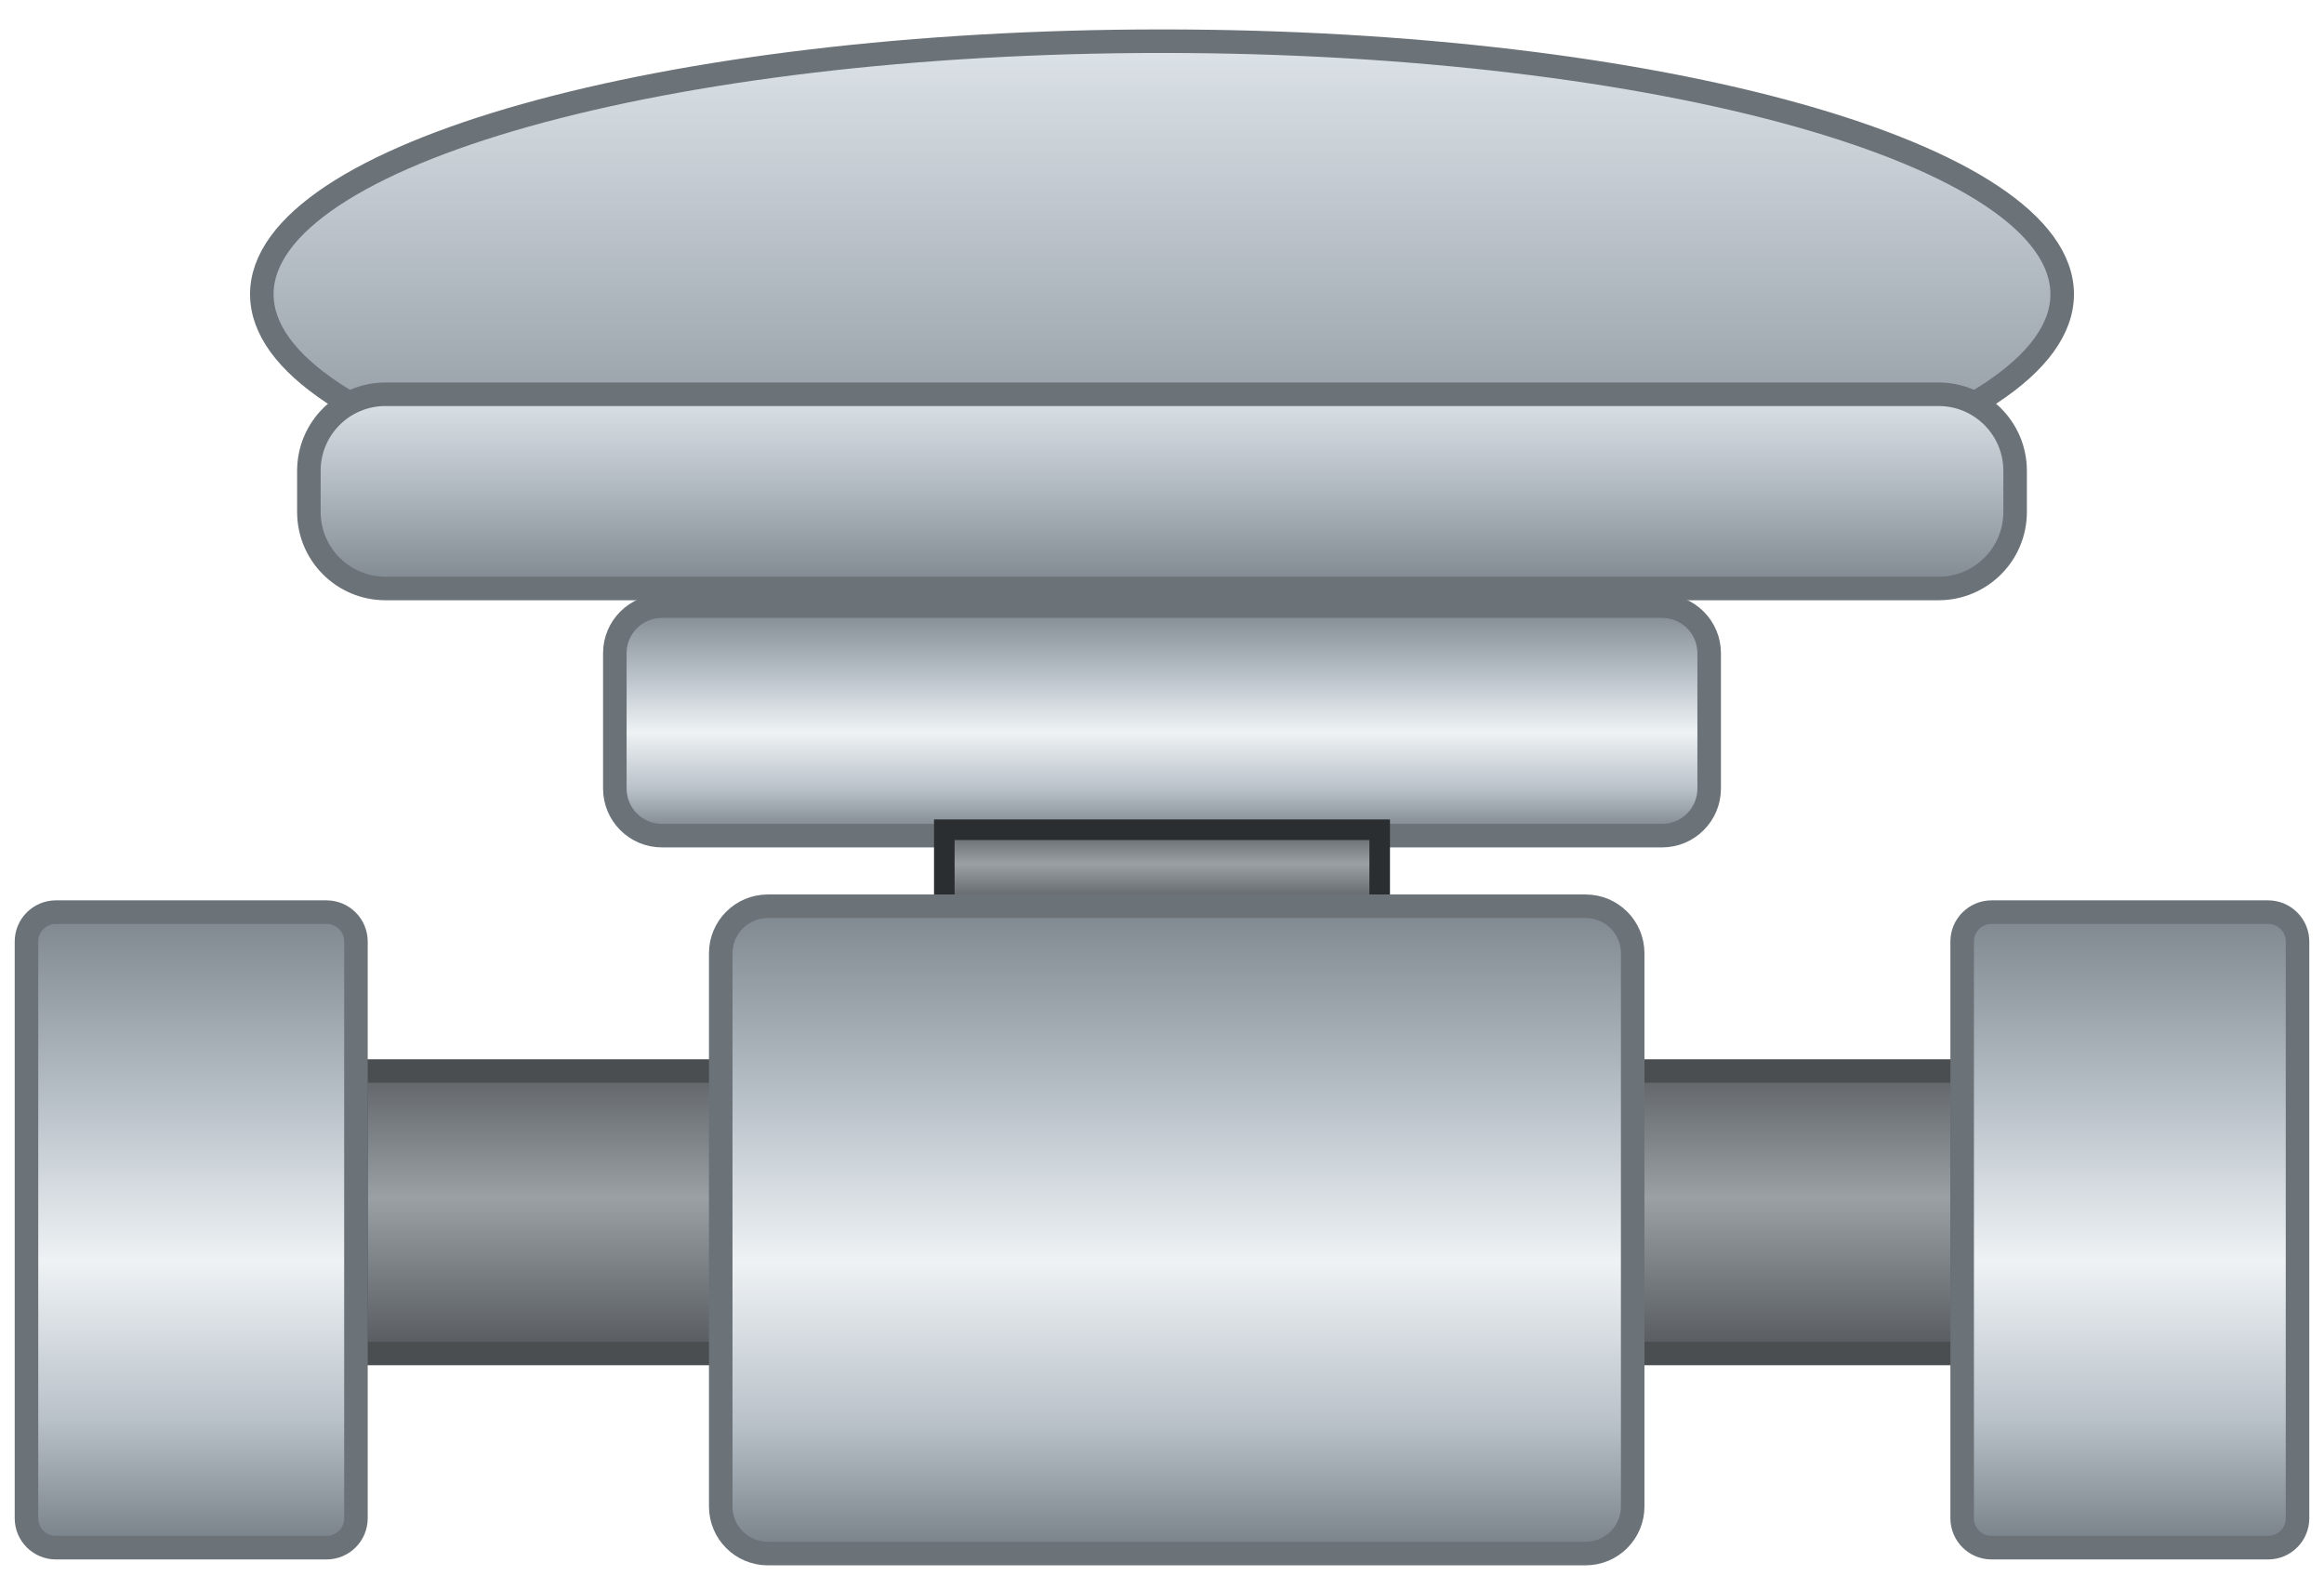
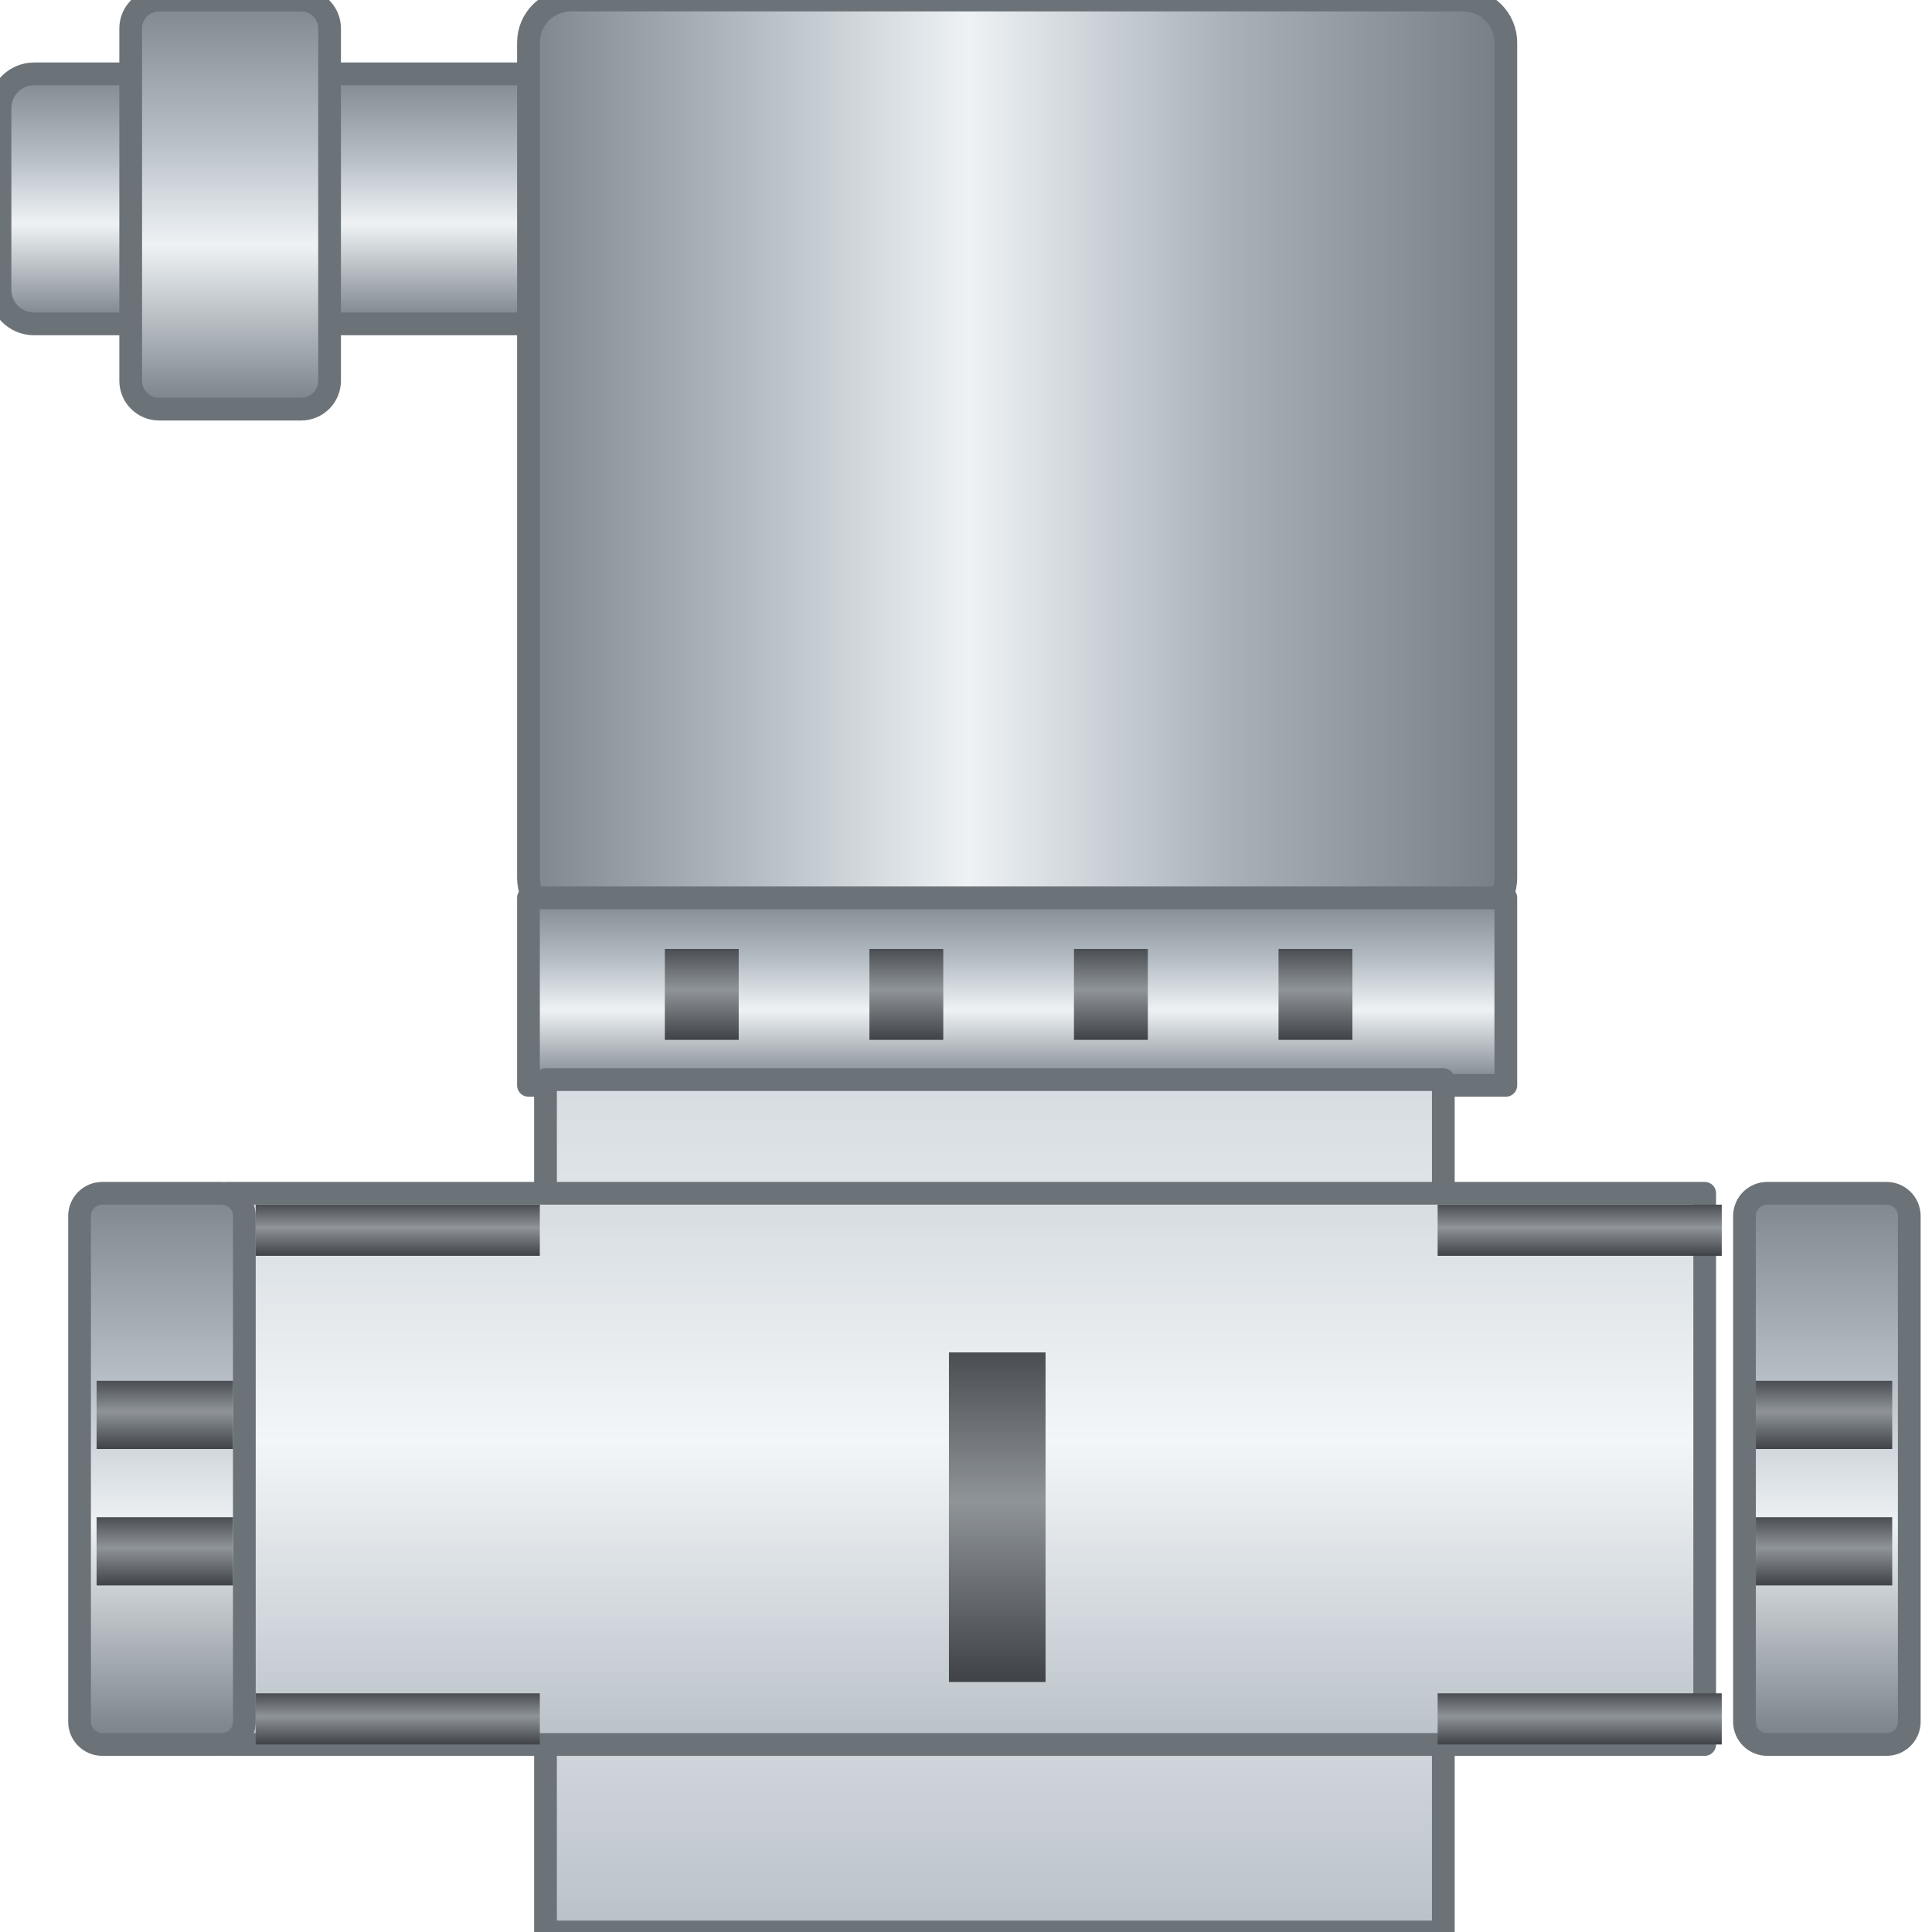
- <svg xmlns="http://www.w3.org/2000/svg" viewBox="-0.5 -1 79 54" width="79" height="54">
+ <svg xmlns="http://www.w3.org/2000/svg" viewBox="0 0 68 68" width="68" height="68">
  <defs>
+     <linearGradient id="dome" x1="0" y1="0" x2="1" y2="0">
+       <stop offset="0" stop-color="#7e878e" />
+       <stop offset=".18" stop-color="#a8b1b8" />
+       <stop offset=".45" stop-color="#eef2f5" />
+       <stop offset=".72" stop-color="#a8b1b8" />
+       <stop offset="1" stop-color="#767f86" />
+     </linearGradient>
    <linearGradient id="body" x1="0" y1="0" x2="0" y2="1">
      <stop offset="0" stop-color="#7e878e" />
-       <stop offset=".3" stop-color="#b9c1c8" />
-       <stop offset=".55" stop-color="#eef2f5" />
-       <stop offset=".8" stop-color="#b9c1c8" />
+       <stop offset=".35" stop-color="#b9c1c8" />
+       <stop offset=".6" stop-color="#eef2f5" />
      <stop offset="1" stop-color="#767f86" />
    </linearGradient>
-     <linearGradient id="coil" x1="0" y1="0" x2="0" y2="1">
-       <stop offset="0" stop-color="#dde3e8" />
-       <stop offset=".45" stop-color="#b4bcc3" />
-       <stop offset="1" stop-color="#7e878e" />
+     <linearGradient id="pale" x1="0" y1="0" x2="0" y2="1">
+       <stop offset="0" stop-color="#d6dce1" />
+       <stop offset=".45" stop-color="#f3f6f8" />
+       <stop offset="1" stop-color="#b9c1c8" />
    </linearGradient>
    <linearGradient id="steel" x1="0" y1="0" x2="0" y2="1">
-       <stop offset="0" stop-color="#5f6367" />
-       <stop offset=".45" stop-color="#9aa0a4" />
-       <stop offset="1" stop-color="#55595d" />
+       <stop offset="0" stop-color="#4a4e52" />
+       <stop offset=".45" stop-color="#8f9498" />
+       <stop offset="1" stop-color="#3f4347" />
    </linearGradient>
  </defs>
  <g stroke="#6b7278" stroke-width=".8" stroke-linejoin="round">
-     <ellipse cx="39" cy="9" rx="30.6" ry="8.6" fill="url(#coil)" />
-     <rect x="10" y="12.4" width="58" height="6.6" rx="2.6" fill="url(#coil)" />
-     <rect x="20.4" y="19.6" width="37.2" height="7.8" rx="1.6" fill="url(#body)" />
+     <rect x="0" y="2.6" width="20.4" height="8.8" rx="1.2" fill="url(#body)" />
+     <rect x="4.6" y="0" width="7" height="14.4" rx="1" fill="url(#body)" />
+     <rect x="18.6" y="0" width="34.4" height="32.4" rx="1.5" fill="url(#dome)" />
+     <rect x="18.6" y="31.6" width="34.4" height="6.6" fill="url(#body)" />
+     <rect x="19.2" y="38" width="31.6" height="30" fill="url(#pale)" />
+     <rect x="8" y="42" width="52" height="19.4" fill="url(#pale)" />
+     <rect x="2.8" y="42" width="5.8" height="19.4" rx=".8" fill="url(#body)" />
+     <rect x="61.4" y="42" width="5.8" height="19.4" rx=".8" fill="url(#body)" />
  </g>
-   <rect x="31.6" y="27.2" width="14.8" height="2.6" fill="url(#steel)" stroke="#2b2e31" stroke-width=".7" />
-   <g stroke="#6b7278" stroke-width=".8" stroke-linejoin="round">
-     <rect x="11.6" y="35.4" width="12.6" height="9.6" fill="url(#steel)" stroke="#4a4e51" />
-     <rect x="54.8" y="35.4" width="11.4" height="9.6" fill="url(#steel)" stroke="#4a4e51" />
-     <rect x=".4" y="30" width="11.2" height="21.6" rx="1" fill="url(#body)" />
-     <rect x="66.2" y="30" width="11.4" height="21.6" rx="1" fill="url(#body)" />
-     <rect x="24" y="29.8" width="31" height="22" rx="1.6" fill="url(#body)" />
+   <g fill="url(#steel)">
+     <rect x="9" y="42.4" width="10" height="1.8" />
+     <rect x="9" y="59.6" width="10" height="1.8" />
+     <rect x="50.6" y="42.4" width="10" height="1.8" />
+     <rect x="50.6" y="59.6" width="10" height="1.8" />
+     <rect x="3.4" y="48.6" width="4.8" height="2.4" />
+     <rect x="3.4" y="53.4" width="4.8" height="2.4" />
+     <rect x="61.8" y="48.6" width="4.8" height="2.4" />
+     <rect x="61.8" y="53.4" width="4.8" height="2.4" />
+     <rect x="23.4" y="33.4" width="2.6" height="3.2" />
+     <rect x="30.6" y="33.4" width="2.6" height="3.2" />
+     <rect x="37.8" y="33.4" width="2.6" height="3.2" />
+     <rect x="45" y="33.4" width="2.6" height="3.2" />
+     <rect x="33.4" y="47.6" width="3.4" height="11.6" />
  </g>
</svg>
